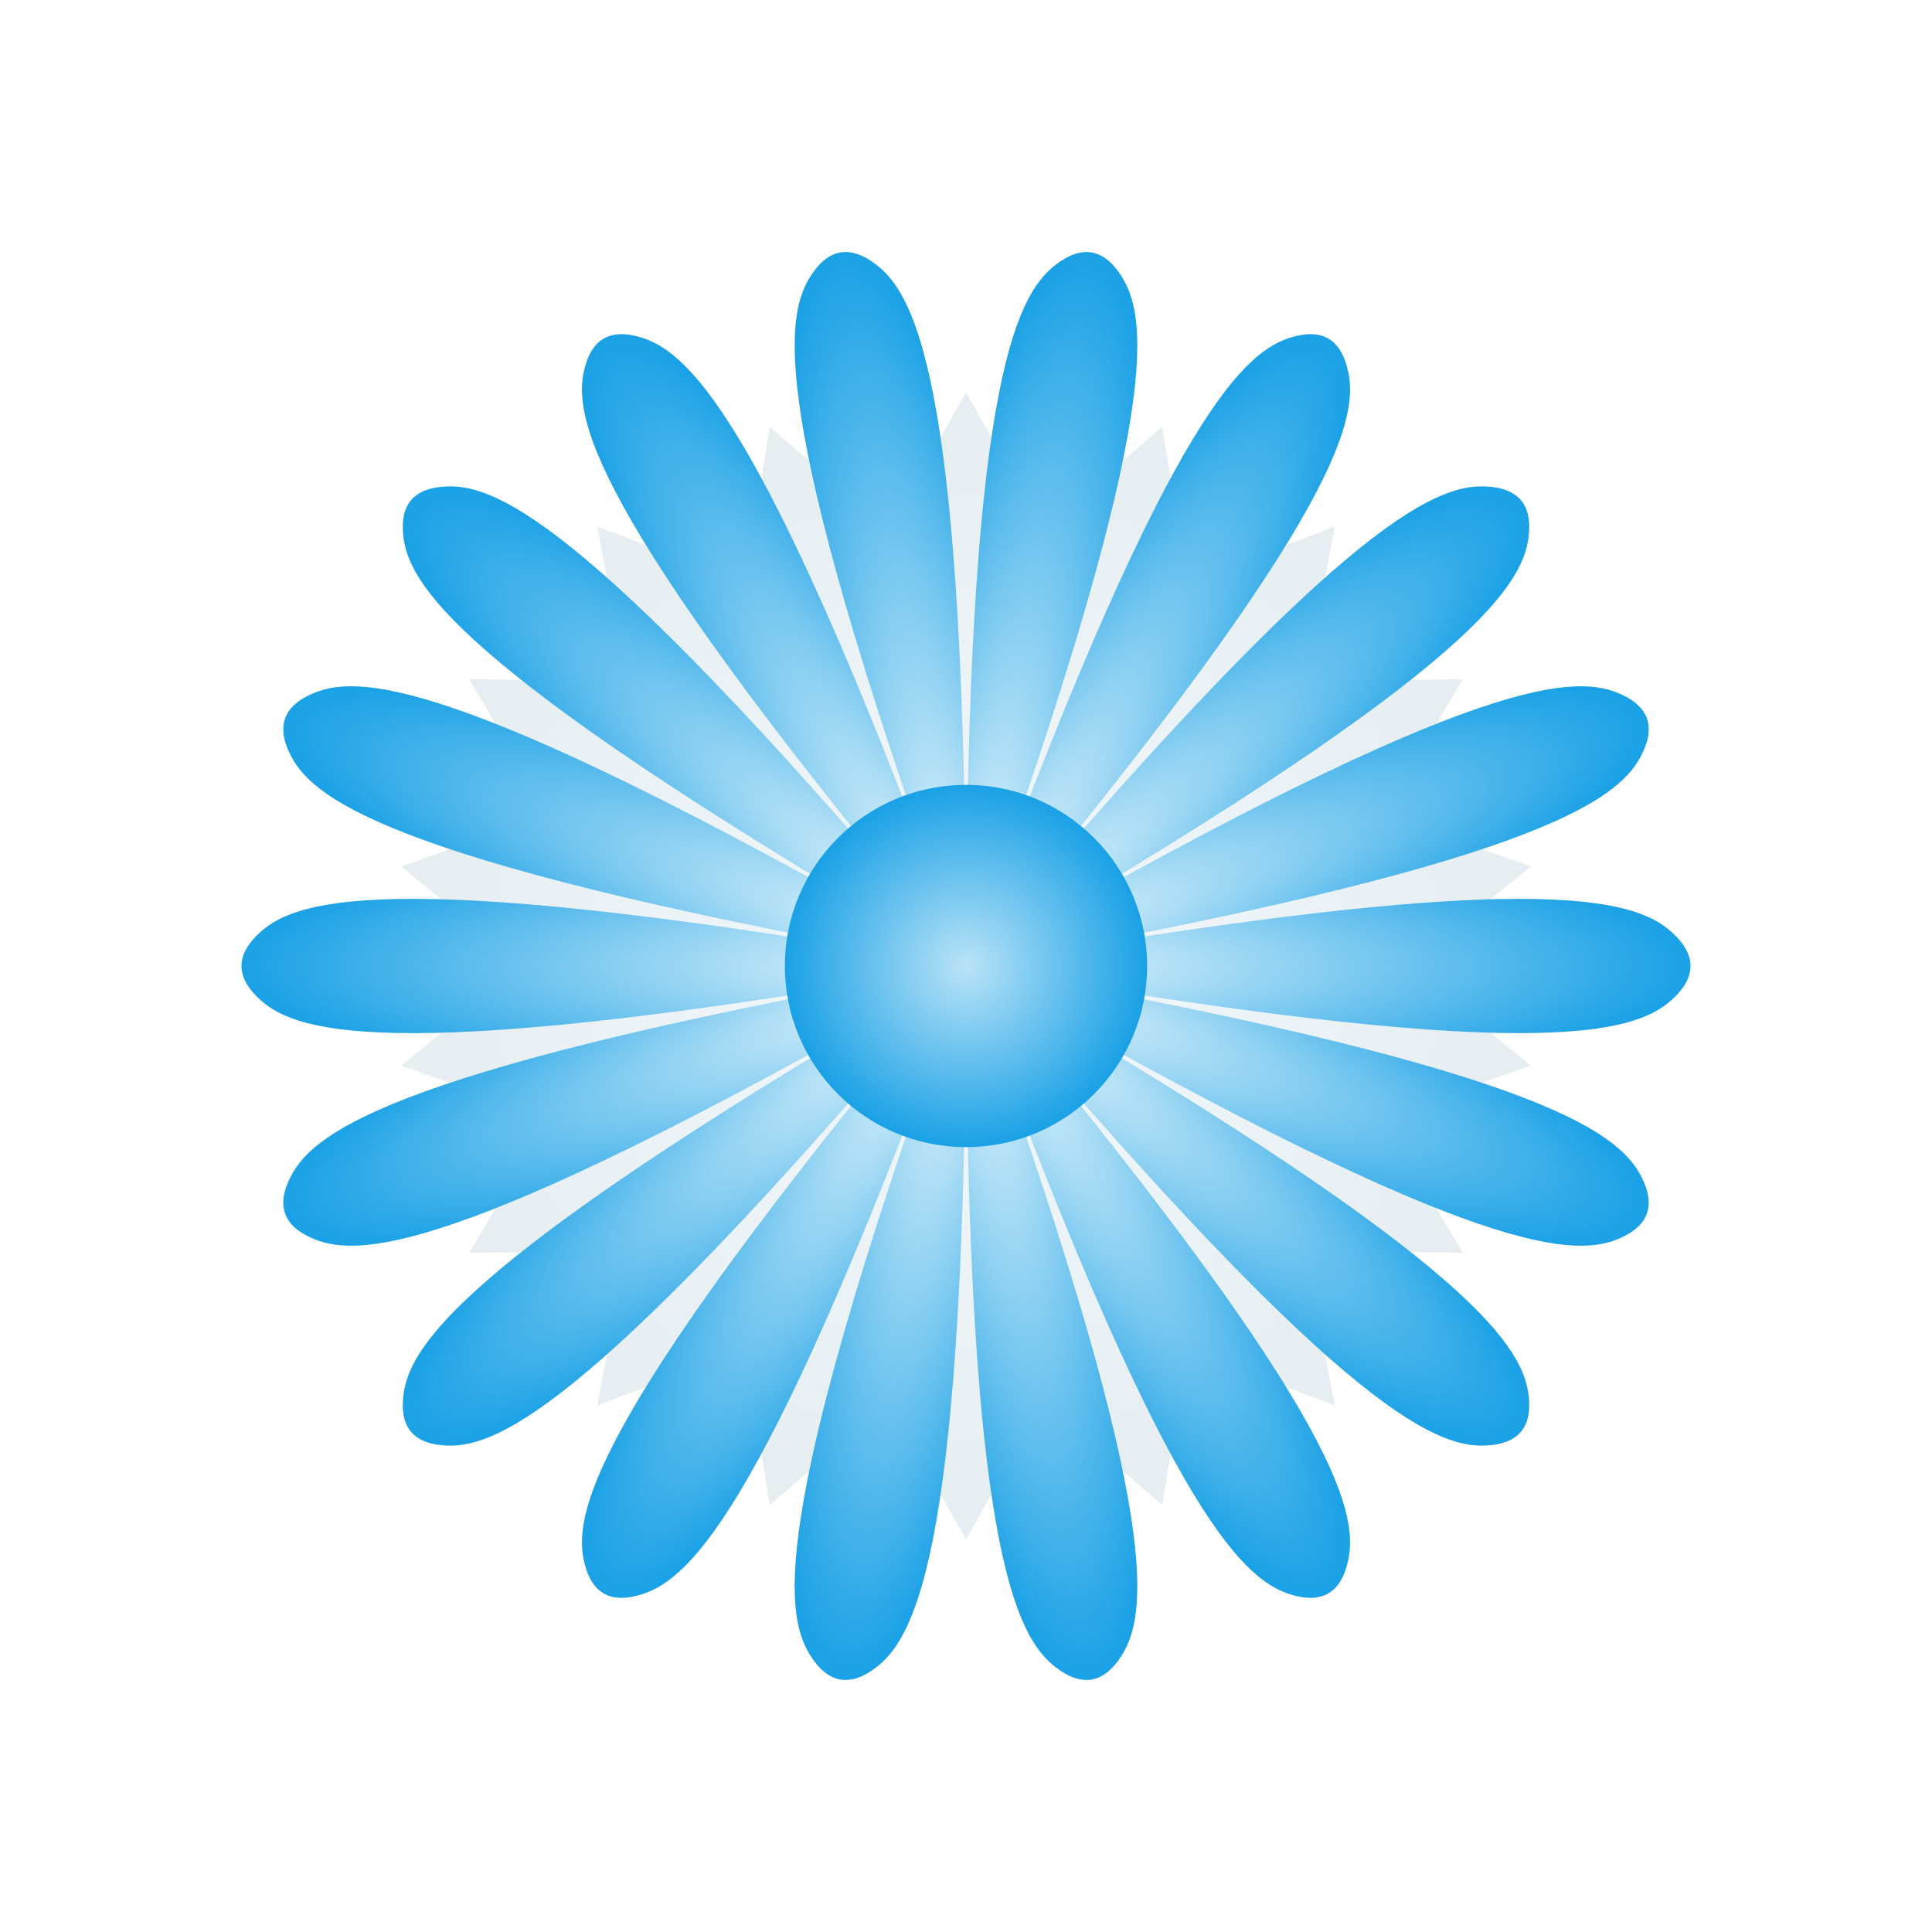
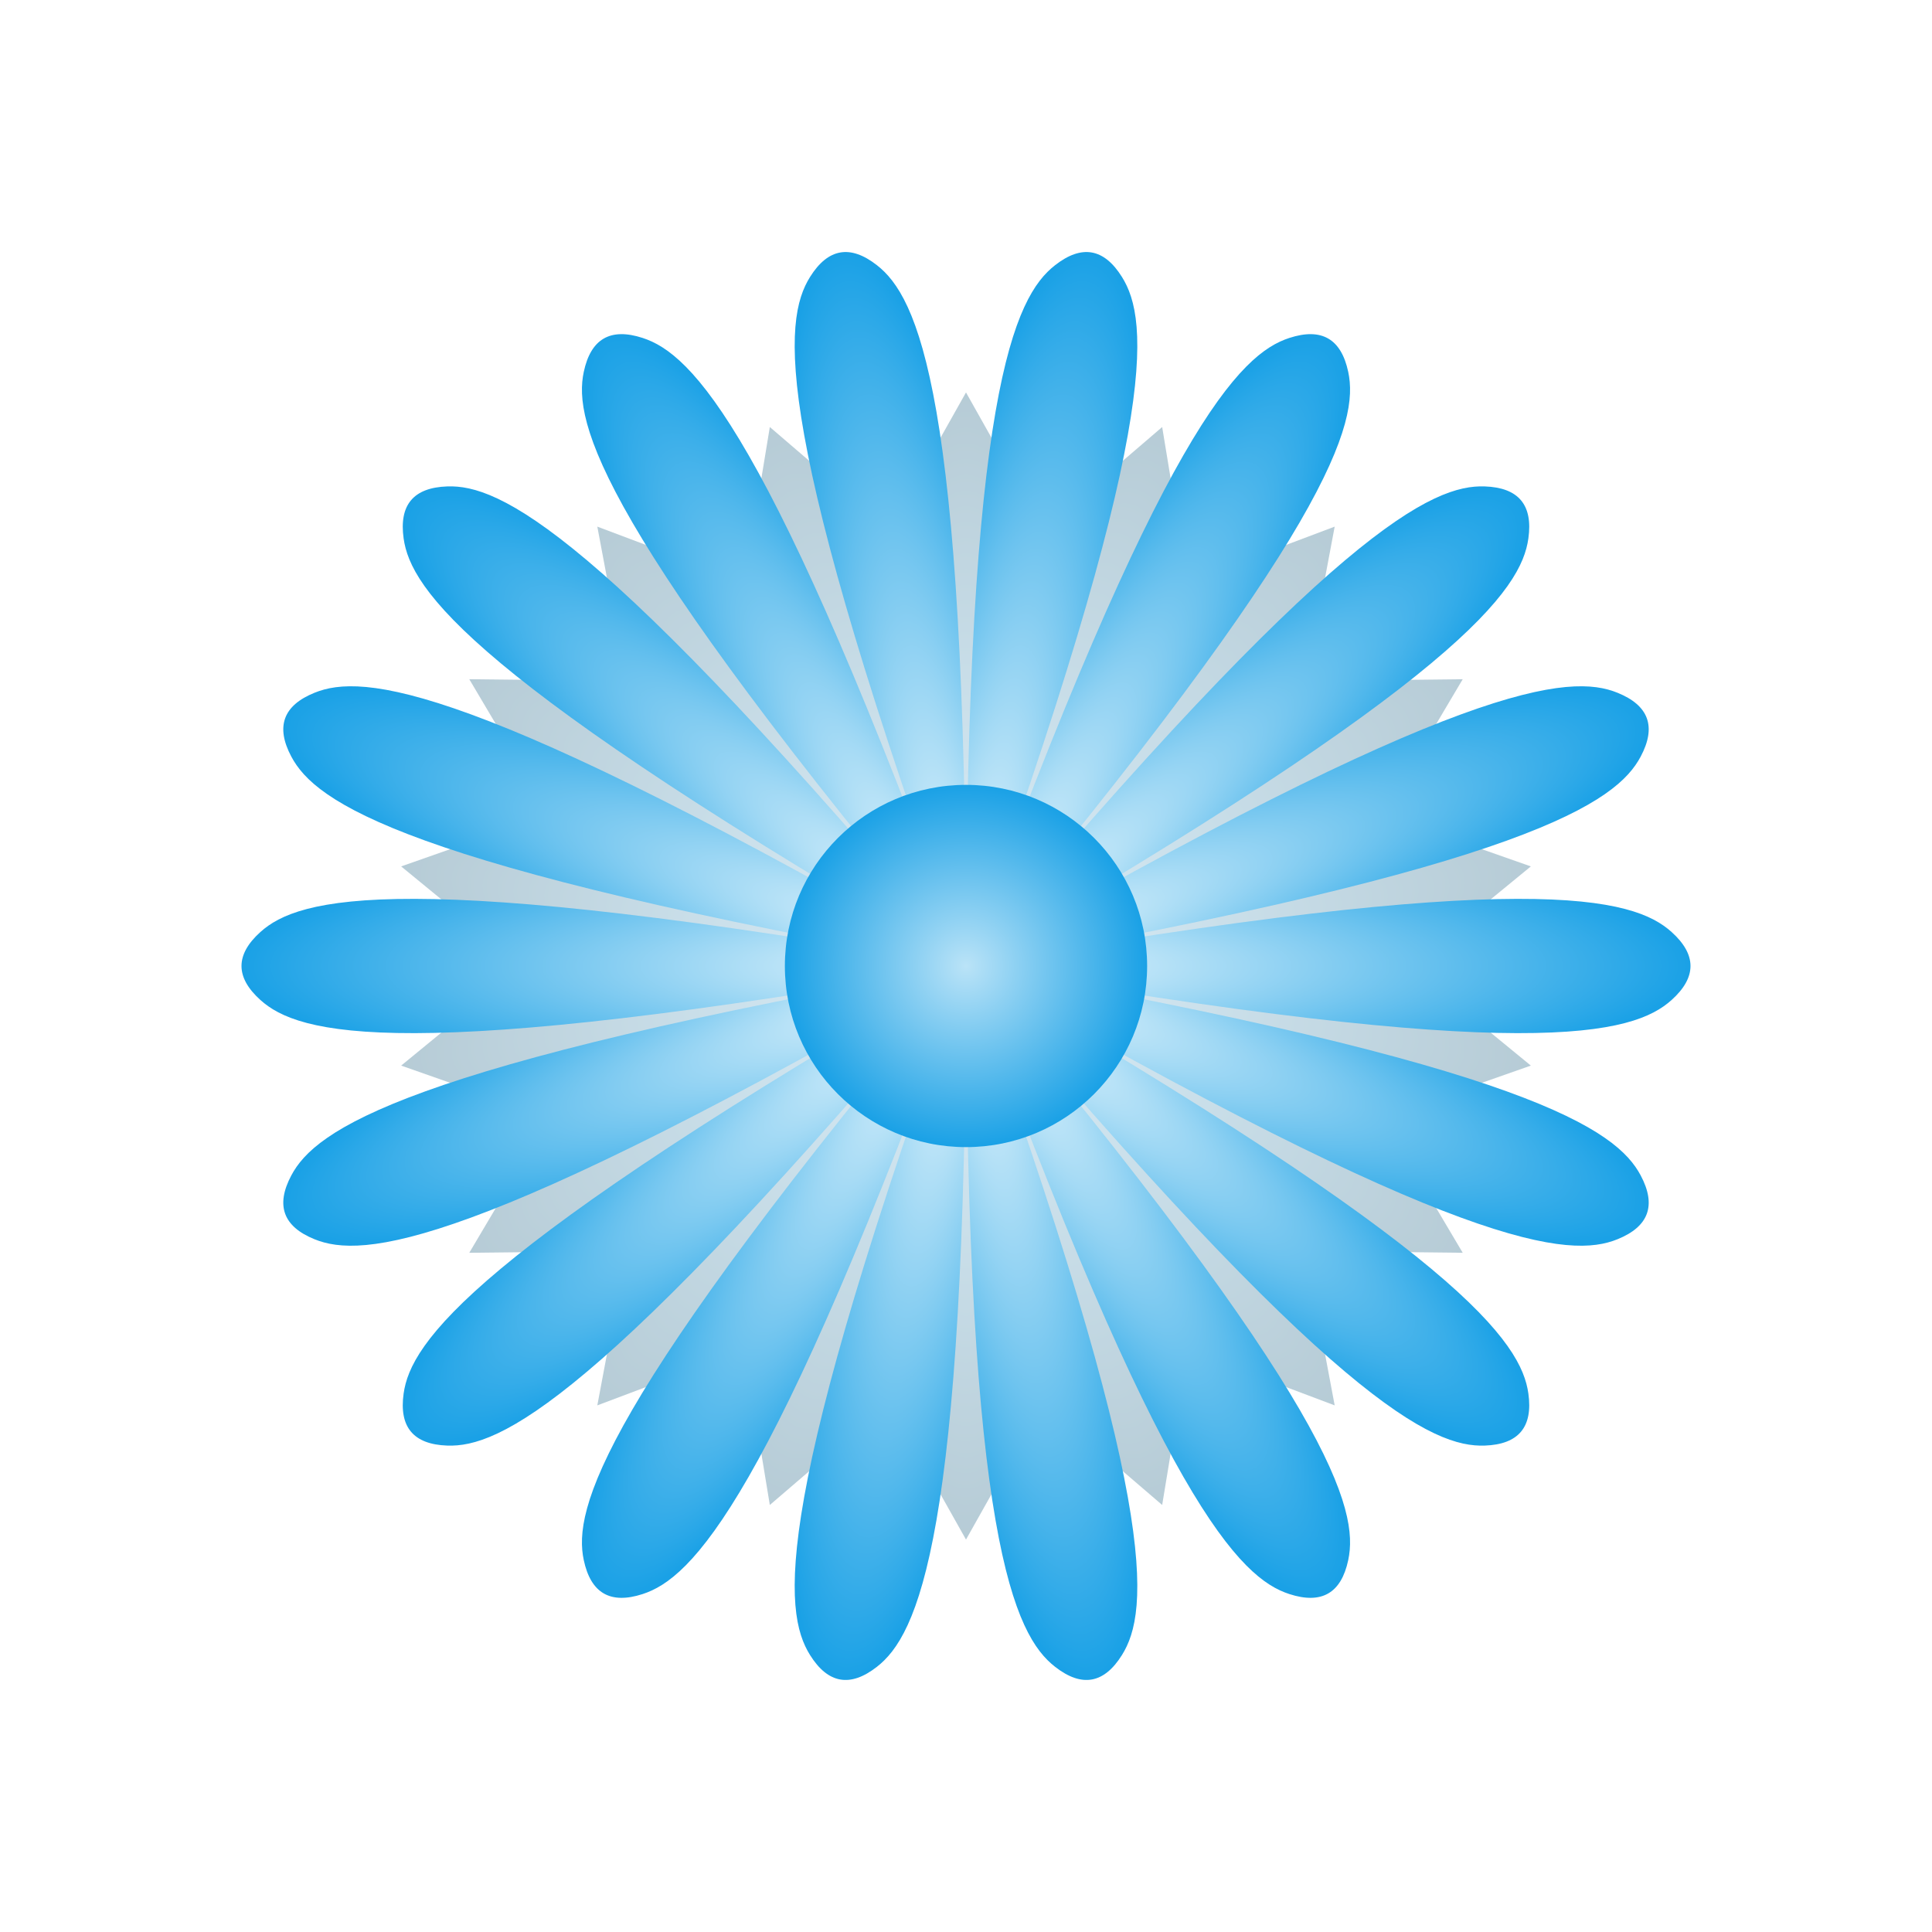
<svg xmlns="http://www.w3.org/2000/svg" xmlns:xlink="http://www.w3.org/1999/xlink" width="1024" height="1024" viewBox="-512 -512 1024 1024">
  <defs>
    <radialGradient id="petalColor" cx="0%" cy="50%" r="100%">
-       <stop offset="25%" stop-color="hsl(200,80%,85%)" stop-opacity="1" />
-       <stop offset="100%" stop-color="hsl(200,80%,50%)" stop-opacity="1" />
+       <stop offset="25%" stop-color="hsl(200,80%,85%)" />
+       <stop offset="100%" stop-color="hsl(200,80%,50%)" />
    </radialGradient>
    <radialGradient id="pistilColor">
-       <stop offset="0%" stop-color="hsl(200,80%,85%)" stop-opacity="1" />
-       <stop offset="100%" stop-color="hsl(200,80%,50%)" stop-opacity="1" />
+       <stop offset="0%" stop-color="hsl(200,80%,85%)" />
+       <stop offset="100%" stop-color="hsl(200,80%,50%)" />
    </radialGradient>
    <radialGradient id="sepalColor" cx="0%" cy="50%" r="100%">
-       <stop offset="0%" stop-color="hsl(200,80%,74%)" stop-opacity="0.1" />
-       <stop offset="100%" stop-color="hsl(200,80%,26%)" stop-opacity="0.1" />
+       <stop offset="0%" stop-color="hsl(200,80%,74%)" stop-opacity="0.3" />
+       <stop offset="100%" stop-color="hsl(200,80%,26%)" stop-opacity="0.3" />
    </radialGradient>
    <circle id="pistil" r="96" stroke="none" fill="url(#pistilColor)" />
    <path id="petal" d="M 0,0 C 300,52.898 354,36 374,18 Q 394,0 374,-18 C 354,-36 300,-52.898 0,0 Z" stroke="none" fill="url(#petalColor)" />
    <polygon id="sepal" points="0,0 240,36 304,0 240,-36" stroke="none" fill="url(#sepalColor)" />
  </defs>
  <g>
    <use transform="rotate(-10)" xlink:href="#sepal" />
    <use transform="rotate(-30)" xlink:href="#sepal" />
    <use transform="rotate(-50)" xlink:href="#sepal" />
    <use transform="rotate(-70)" xlink:href="#sepal" />
    <use transform="rotate(-90)" xlink:href="#sepal" />
    <use transform="rotate(-110)" xlink:href="#sepal" />
    <use transform="rotate(-130)" xlink:href="#sepal" />
    <use transform="rotate(-150)" xlink:href="#sepal" />
    <use transform="rotate(-170)" xlink:href="#sepal" />
    <use transform="rotate(-190)" xlink:href="#sepal" />
    <use transform="rotate(-210)" xlink:href="#sepal" />
    <use transform="rotate(-230)" xlink:href="#sepal" />
    <use transform="rotate(-250)" xlink:href="#sepal" />
    <use transform="rotate(-270)" xlink:href="#sepal" />
    <use transform="rotate(-290)" xlink:href="#sepal" />
    <use transform="rotate(-310)" xlink:href="#sepal" />
    <use transform="rotate(-330)" xlink:href="#sepal" />
    <use transform="rotate(-350)" xlink:href="#sepal" />
    <use transform="rotate(-0)" xlink:href="#petal" />
    <use transform="rotate(-20)" xlink:href="#petal" />
    <use transform="rotate(-40)" xlink:href="#petal" />
    <use transform="rotate(-60)" xlink:href="#petal" />
    <use transform="rotate(-80)" xlink:href="#petal" />
    <use transform="rotate(-100)" xlink:href="#petal" />
    <use transform="rotate(-120)" xlink:href="#petal" />
    <use transform="rotate(-140)" xlink:href="#petal" />
    <use transform="rotate(-160)" xlink:href="#petal" />
    <use transform="rotate(-180)" xlink:href="#petal" />
    <use transform="rotate(-200)" xlink:href="#petal" />
    <use transform="rotate(-220)" xlink:href="#petal" />
    <use transform="rotate(-240)" xlink:href="#petal" />
    <use transform="rotate(-260)" xlink:href="#petal" />
    <use transform="rotate(-280)" xlink:href="#petal" />
    <use transform="rotate(-300)" xlink:href="#petal" />
    <use transform="rotate(-320)" xlink:href="#petal" />
    <use transform="rotate(-340)" xlink:href="#petal" />
    <use xlink:href="#pistil" />
  </g>
</svg>
